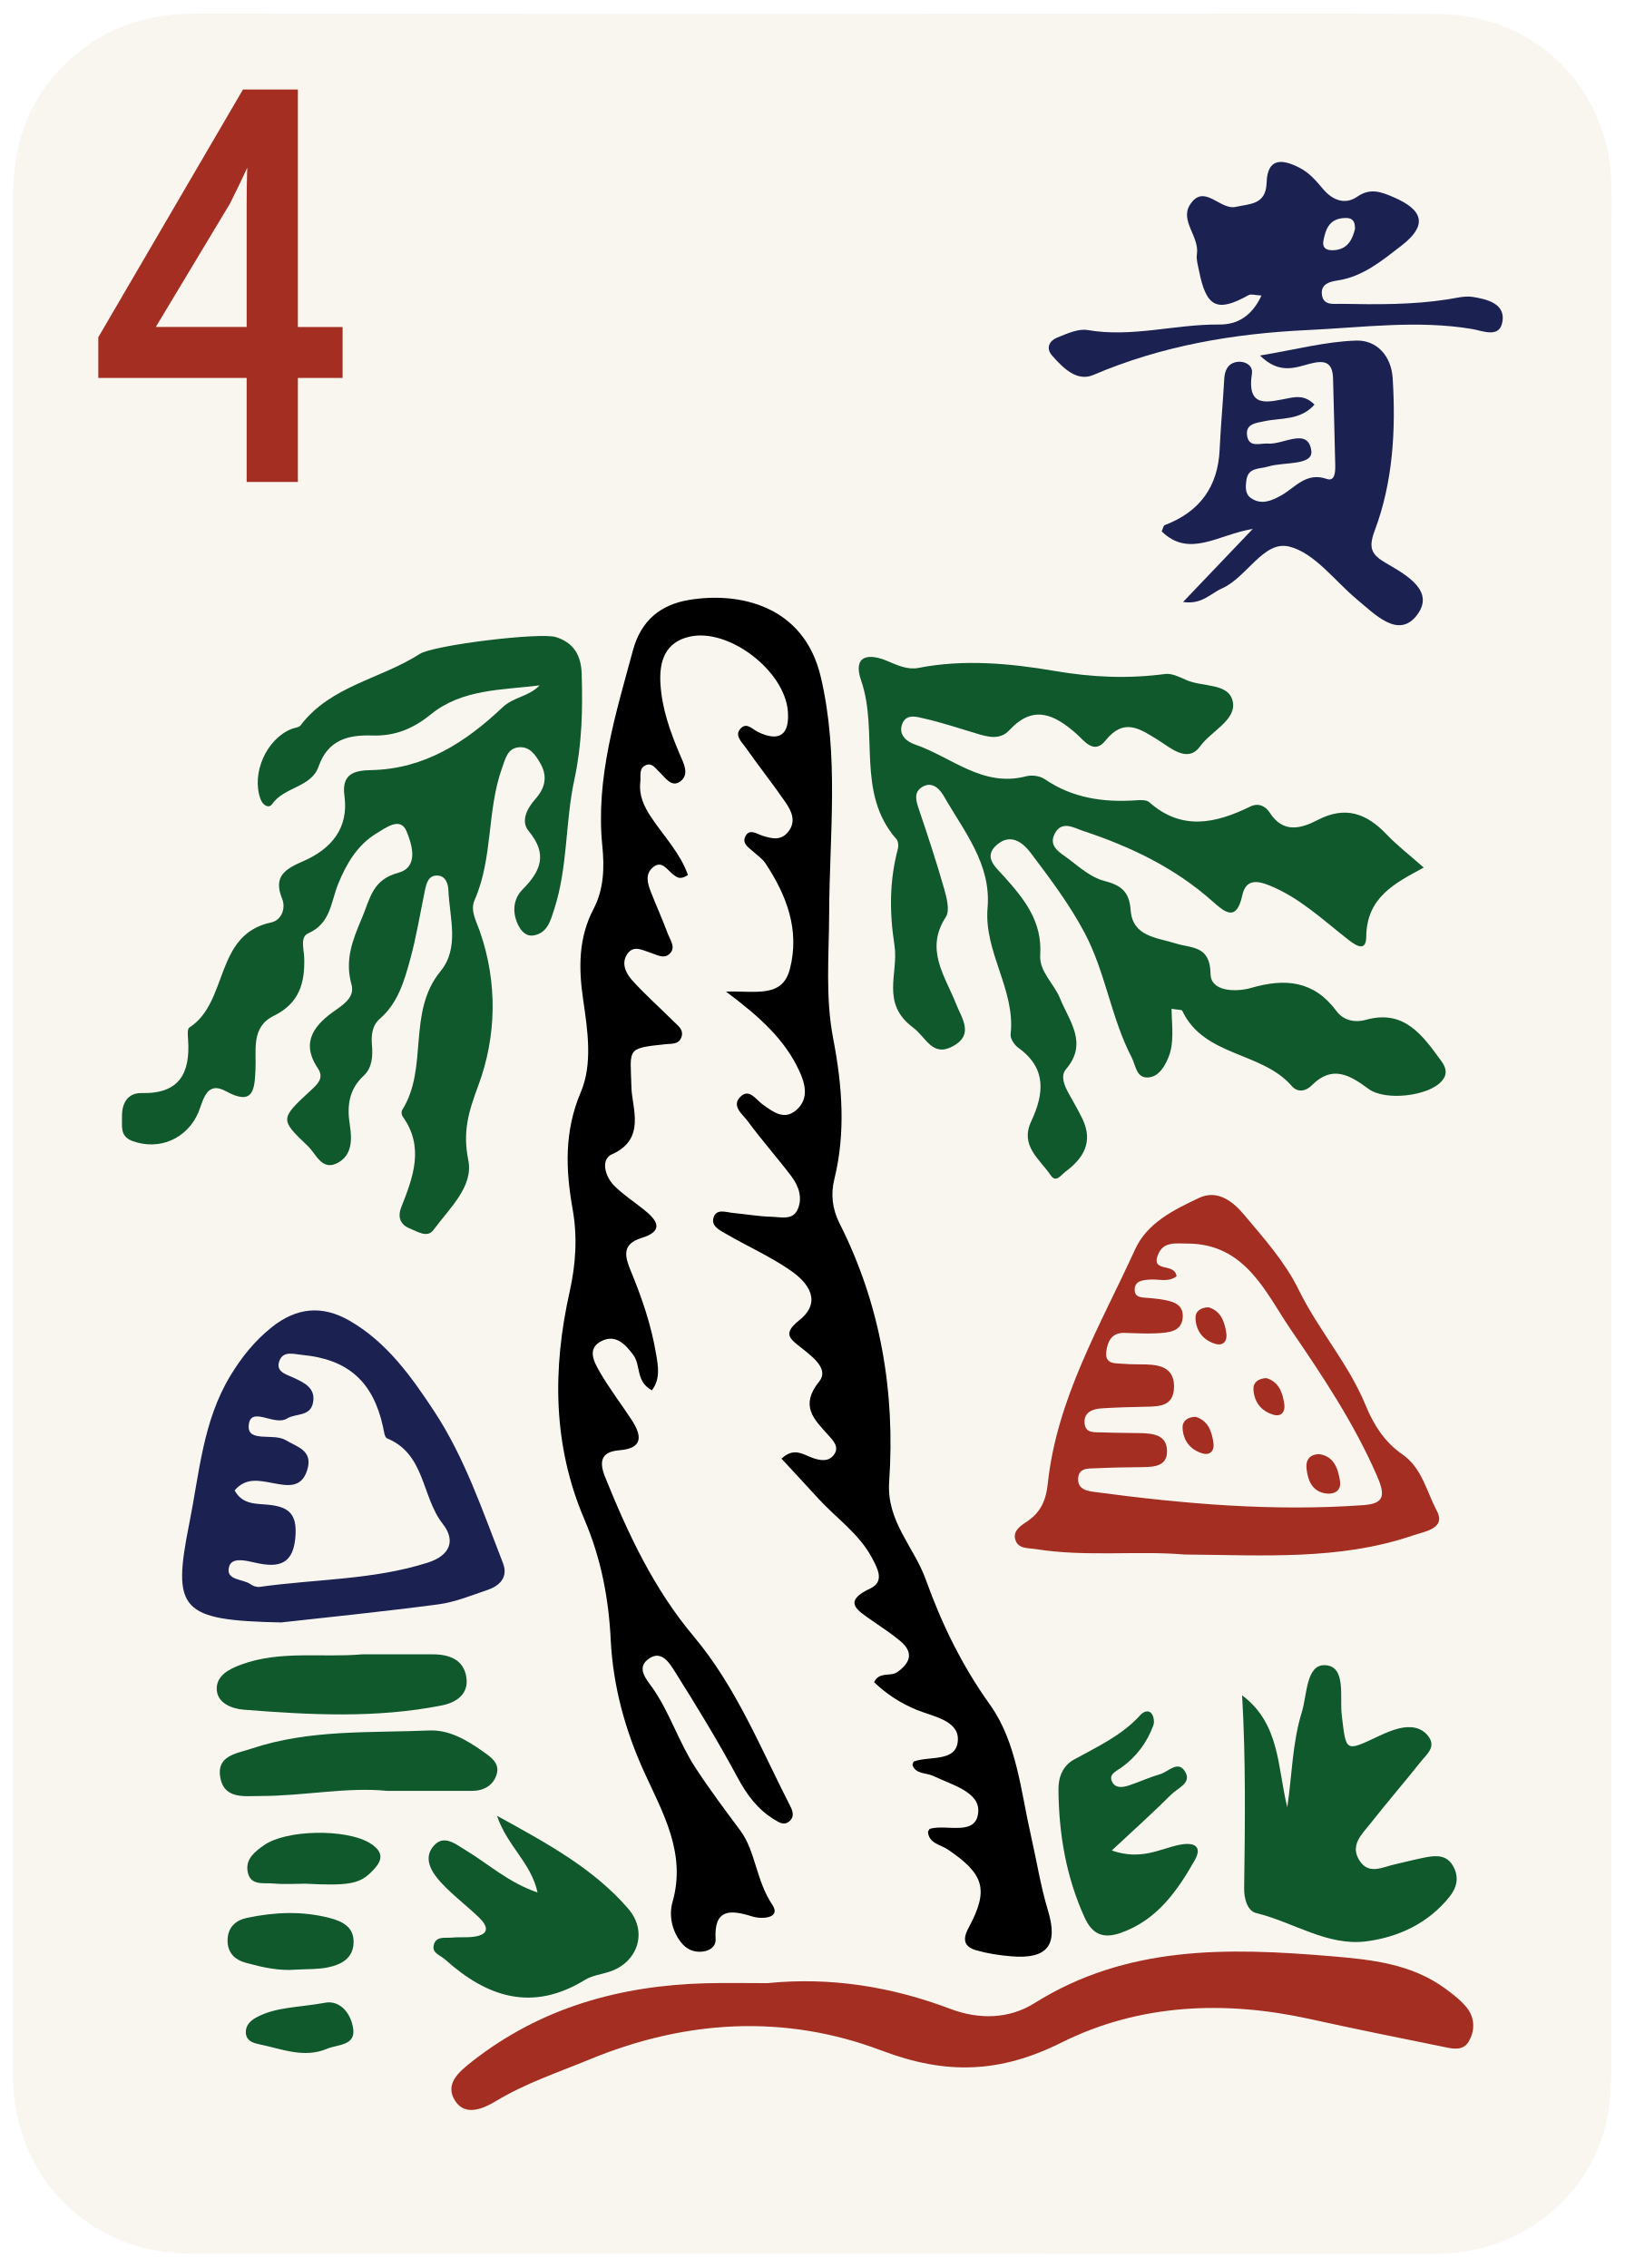
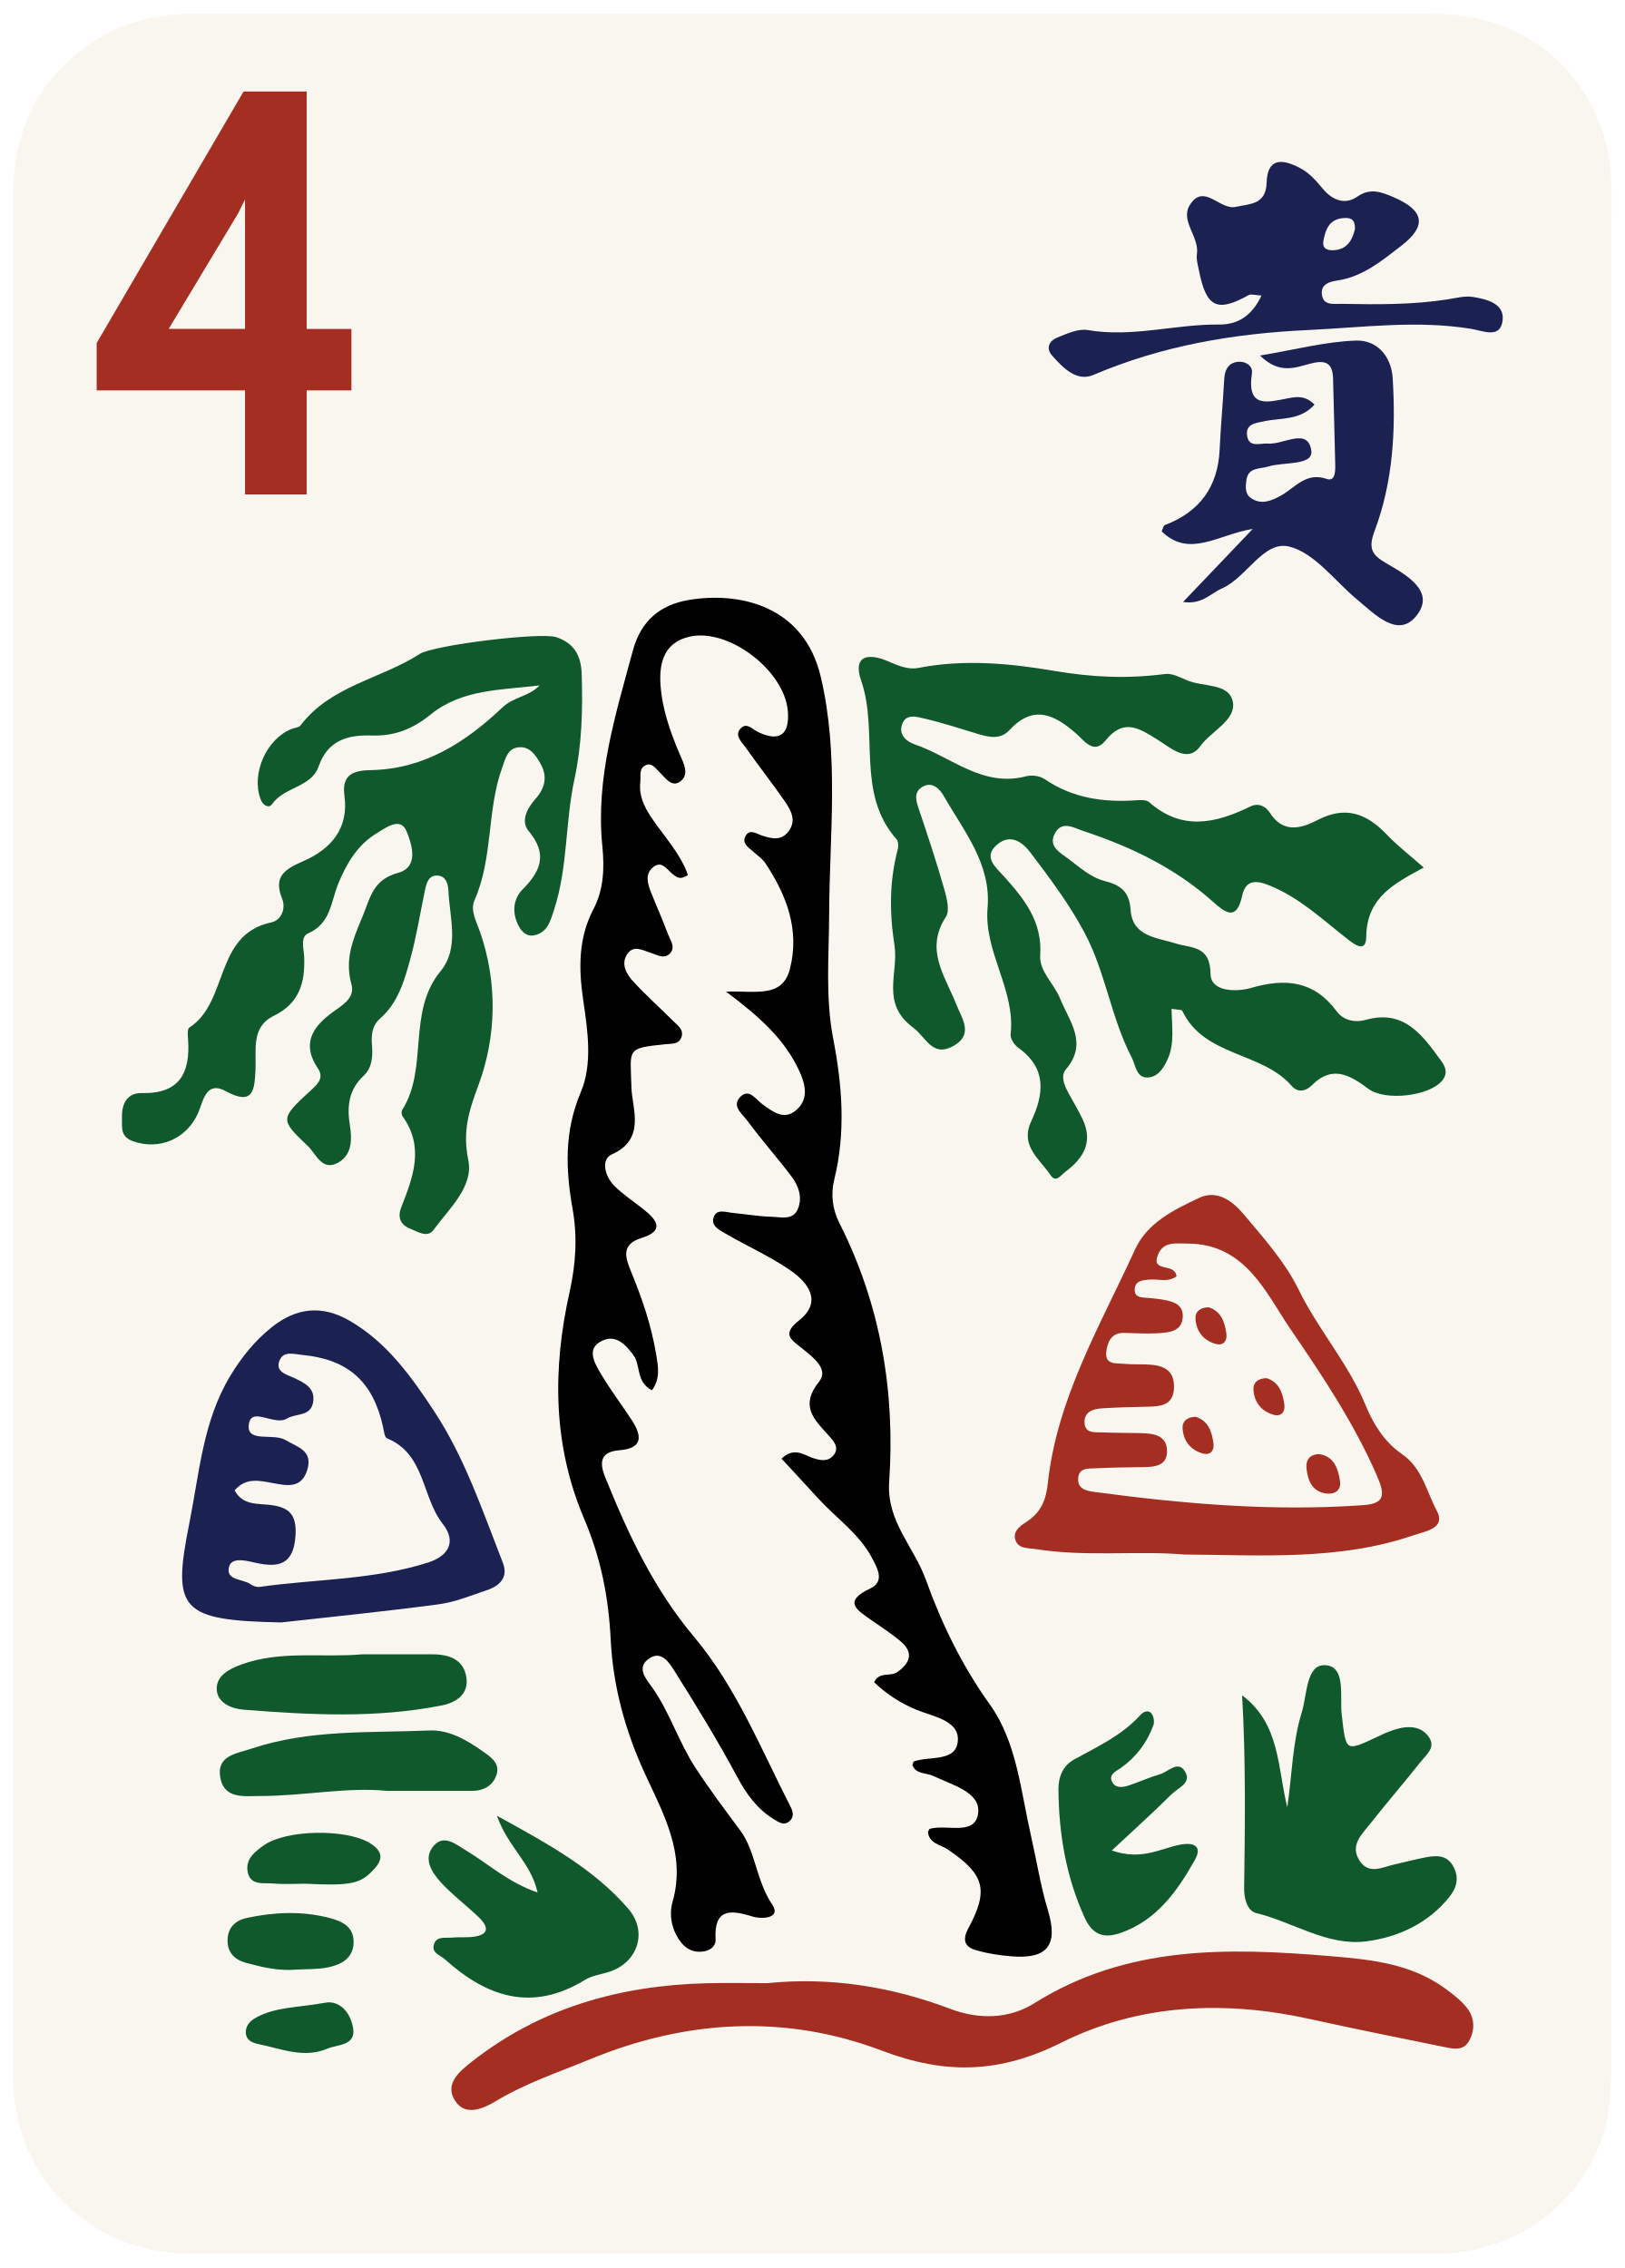
<svg xmlns="http://www.w3.org/2000/svg" id="Layer_1" data-name="Layer 1" viewBox="0 0 310.841 433.986" version="1.1" width="310.841" height="433.986">
  <defs id="defs1">
    <style id="style1">
      .cls-1 {
        fill: #F9F6F0;
      }

      .cls-2 {
        fill: #831618;
      }

      .cls-3 {
        fill: #1b2251;
      }

      .cls-4 {
        fill: #0f592d;
      }
    </style>
  </defs>
  <g id="g3" transform="translate(-86.56996,-31.14989)">
    <path d="m 397.39,299.93 c 0,-77.84 0.02,-155.7 0,-233.54 0,-10.31 -3.95,-18.92 -11.49,-25.92 -7.18,-6.67 -15.82,-9.34 -25.47,-9.32 -20.07,0.03 -40.14,0.03 -60.21,0.03 -59.06,0 -118.11,-0.02 -177.16,-0.03 -11.34,0 -20.72,4.34 -28.15,12.89 -6.27,7.22 -8.35,15.73 -8.34,25.12 0.08,59.52 0.04,119.04 0.04,178.55 0,49.66 -0.01,99.31 0,148.97 0,11.71 -0.06,23.43 0.17,35.14 0.17,8.21 3.52,15.25 9.04,21.3 8.08,8.86 18.27,11.9 30.02,11.88 72.97,-0.12 145.95,-0.03 218.92,-0.1 7.99,-0.01 16.05,0.84 23.98,-0.63 17.04,-3.17 28.65,-17.63 28.66,-35.57 0.03,-42.93 -0.01,-85.85 -0.01,-128.78 z m -2.43,-51.84 h -0.05 c 0,59.4 0,118.79 0,178.2 0,5.01 -0.29,9.96 -2.06,14.73 -4.8,12.96 -17.23,21.4 -31.66,21.4 -77.27,0 -154.53,-0.02 -231.79,-0.03 -2.55,0 -5.11,0.06 -7.66,-0.03 -18.18,-0.65 -31.86,-14.28 -32.59,-32.44 -0.03,-0.93 -0.02,-1.85 -0.02,-2.78 0,-119.38 0.02,-238.75 -0.03,-358.13 0,-9.73 2.62,-18.27 9.62,-25.26 6.96,-6.93 15.36,-10.01 25.14,-10 56.96,0.06 113.93,0.03 170.89,0.03 22.28,0 44.55,-0.09 66.82,0.03 16.55,0.09 29.64,10.91 32.75,26.74 0.84,4.24 0.62,8.55 0.63,12.84 0,58.24 0,116.48 0,174.72 z" id="path1" style="fill:none" />
    <path class="cls-1" d="m 394.91,248.09 h -0.05 c 0,59.4 0,118.79 0,178.2 0,5.01 -0.29,9.96 -2.06,14.73 -4.8,12.96 -17.23,21.4 -31.66,21.4 -77.27,0 -154.53,-0.02 -231.79,-0.03 -2.55,0 -5.11,0.06 -7.66,-0.03 -18.18,-0.65 -31.86,-14.28 -32.59,-32.44 -0.03,-0.93 -0.02,-1.85 -0.02,-2.78 0,-119.38 0.02,-238.75 -0.03,-358.13 0,-9.73 2.62,-18.27 9.62,-25.26 6.96,-6.93 15.36,-10.01 25.14,-10 56.96,0.06 113.93,0.03 170.89,0.03 22.28,0 44.55,-0.09 66.82,0.03 16.55,0.09 29.64,10.91 32.75,26.74 0.84,4.24 0.62,8.55 0.63,12.84 0,58.24 0,116.48 0,174.72 z" id="path2" />
-     <path class="cls-2" d="M 142.56,94.709 V 49.278 h -8.93 l -27.252,46.672 v 6.525 h 28.383 v 19.903 h 7.799 v -19.903 h 8.557 v -7.755 h -8.557 z M 134.762,70.302 V 94.709 H 114.748 V 94.489 L 129.687,69.632 c 1.692,-3.372 3.196,-6.525 5.075,-10.797 h 0.286 c -0.187,3.823 -0.286,7.645 -0.286,11.468 z" id="path3" style="stroke-width:2;stroke:#a42e22;stroke-opacity:1;stroke-dasharray:none;fill:#a42e22;fill-opacity:1" />
+     <path class="cls-2" d="M 143.25,96.089 V 50.658 h -8.93 l -27.252,46.672 v 6.525 h 28.383 v 19.903 h 7.799 v -19.903 h 8.557 v -7.755 h -8.557 z m -7.799,-24.407 v 24.407 h -20.013 v -0.22 l 14.939,-24.857 c 1.692,-3.372 3.196,-6.525 5.075,-10.797 h 0.286 c -0.187,3.823 -0.286,7.645 -0.286,11.468 z" id="path3" style="fill:#a42e22;fill-opacity:1;stroke:#a42e22;stroke-width:4;stroke-dasharray:none;stroke-opacity:1" />
  </g>
  <g id="g23" transform="translate(-86.56996,-31.14989)">
    <path d="m 264.12,381.65 c 0.17,-0.26 0.24,-0.52 0.38,-0.56 3.26,-0.93 8.9,1.53 9.24,-3.25 0.27,-3.81 -5.11,-5.18 -8.61,-6.86 -1.35,-0.65 -3.32,-0.26 -3.99,-2.1 0.12,-0.3 0.15,-0.61 0.27,-0.66 3.05,-1.14 8.32,0.23 8.43,-4.21 0.09,-3.68 -4.81,-4.41 -7.95,-5.7 -3.06,-1.27 -5.72,-3.01 -8.08,-5.27 1.02,-2.11 3.11,-1 4.42,-1.92 2.54,-1.79 3.19,-3.78 0.6,-5.95 -1.72,-1.45 -3.64,-2.67 -5.49,-3.97 -2.72,-1.92 -5.67,-3.56 -0.25,-6.1 2.79,-1.31 1.39,-3.83 0.3,-5.87 -2.48,-4.65 -6.85,-7.6 -10.29,-11.37 -2.3,-2.53 -4.64,-5.03 -7,-7.59 2.39,-2.29 4.21,-0.74 6.02,-0.12 1.46,0.5 2.94,0.73 3.96,-0.57 1.17,-1.5 -0.09,-2.77 -0.99,-3.77 -2.79,-3.09 -5.56,-5.63 -1.77,-10.33 1.91,-2.37 -1.35,-4.76 -3.39,-6.39 -2.17,-1.73 -3.75,-2.67 -0.44,-5.31 4.43,-3.53 1.78,-7.14 -1.66,-9.52 -3.86,-2.67 -8.22,-4.61 -12.3,-6.98 -1.18,-0.68 -2.93,-1.48 -2.45,-3.1 0.54,-1.83 2.37,-1.06 3.74,-0.93 2.45,0.23 4.89,0.67 7.34,0.73 1.75,0.04 4.03,0.72 4.99,-1.33 1.03,-2.2 0.26,-4.52 -1.14,-6.38 -2.72,-3.6 -5.74,-6.98 -8.41,-10.62 -0.95,-1.3 -3.23,-2.9 -1.29,-4.71 1.64,-1.53 2.9,0.62 4.12,1.5 2.07,1.5 4.21,3.19 6.58,1.05 2.36,-2.13 1.63,-4.93 0.48,-7.43 -2.77,-6 -7.57,-10.35 -14.02,-15.17 5.7,-0.17 10.77,1.28 12.22,-4.29 1.94,-7.47 -0.6,-14.13 -4.7,-20.3 -0.55,-0.83 -1.47,-1.43 -2.22,-2.12 -0.88,-0.81 -2.28,-1.56 -1.6,-2.96 0.77,-1.58 2.14,-0.53 3.2,-0.18 1.85,0.6 3.65,1.04 5.04,-0.77 1.57,-2.03 0.56,-3.98 -0.61,-5.68 -2.44,-3.54 -5.12,-6.92 -7.59,-10.44 -0.74,-1.06 -2.26,-2.33 -0.84,-3.7 1.11,-1.08 2.19,0.27 3.25,0.78 4.06,1.94 6.04,0.54 5.69,-3.97 -0.6,-7.75 -11.28,-15.97 -18.78,-14.29 -4.77,1.07 -5.85,4.81 -5.6,9 0.28,4.76 1.86,9.21 3.73,13.59 0.69,1.6 1.88,3.77 0.08,5.11 -1.7,1.26 -2.87,-0.73 -4.03,-1.81 -0.73,-0.68 -1.35,-1.77 -2.51,-1.32 -1.47,0.58 -0.99,2.05 -1.12,3.22 -0.29,2.59 0.68,4.7 2.13,6.85 2.43,3.61 5.56,6.87 6.98,10.98 -1.53,1 -2.11,0.41 -2.77,-0.06 -1.22,-0.88 -2.22,-2.98 -4.06,-1.3 -1.4,1.28 -0.86,3.06 -0.25,4.62 1.05,2.68 2.24,5.3 3.24,7.99 0.47,1.25 1.66,2.71 0.21,3.93 -1.05,0.89 -2.33,0.06 -3.48,-0.29 -1.53,-0.47 -3.25,-1.57 -4.48,0.2 -1.26,1.82 -0.25,3.75 0.95,5.08 2.46,2.74 5.24,5.17 7.84,7.78 0.83,0.83 2.06,1.62 1.56,3.06 -0.5,1.47 -1.91,1.23 -3.11,1.36 -7.6,0.82 -6.64,0.8 -6.46,8.28 0.09,3.91 2.86,9.87 -3.73,12.79 -2.17,0.96 -1.36,4.18 0.38,5.95 1.71,1.73 3.8,3.09 5.72,4.62 2.57,2.05 3.99,4.08 -0.47,5.45 -3.84,1.18 -3.12,3.64 -2.01,6.33 2.13,5.14 3.92,10.39 4.83,15.88 0.39,2.32 0.86,4.73 -0.81,6.93 -3.11,-1.68 -2.09,-4.76 -3.52,-6.72 -1.57,-2.14 -3.43,-4.05 -6.11,-2.71 -2.87,1.44 -1.42,4.02 -0.36,5.87 1.83,3.19 4.1,6.13 6.12,9.22 1.96,3 2.26,5.45 -2.36,5.81 -3.65,0.29 -3.84,2.33 -2.71,5.14 4.39,10.87 9.3,21.38 16.97,30.51 8.13,9.68 12.81,21.45 18.51,32.57 0.46,0.91 0.73,1.99 -0.26,2.8 -0.99,0.82 -1.87,0.23 -2.77,-0.31 -3.28,-1.96 -5.36,-4.81 -7.17,-8.19 -3.68,-6.84 -7.73,-13.49 -11.87,-20.06 -1.06,-1.69 -2.68,-4.49 -5.28,-2.4 -2.16,1.74 -0.14,3.87 0.94,5.42 3.32,4.75 5,10.36 8.22,15.29 2.71,4.15 5.6,8 8.58,12.01 2.91,3.91 3.03,9.63 6.1,14.16 1.76,2.6 -1.92,2.86 -3.81,2.27 -4.22,-1.32 -7.36,-1.52 -7.03,4.38 0.07,1.34 -1.04,2.15 -2.42,2.33 -1.8,0.23 -3.21,-0.46 -4.28,-1.87 -1.74,-2.3 -2.23,-5.19 -1.53,-7.64 2.65,-9.26 -1.86,-17.03 -5.35,-24.66 -3.76,-8.21 -6.05,-16.74 -6.48,-25.43 -0.4,-8.17 -1.89,-15.72 -5.07,-23.17 -6.03,-14.12 -6.09,-28.74 -2.79,-43.49 1.18,-5.29 1.52,-10.46 0.56,-15.86 -1.33,-7.5 -1.62,-14.8 1.57,-22.32 2.29,-5.38 1.32,-11.78 0.46,-17.66 -0.89,-6.05 -0.93,-11.85 1.98,-17.4 2,-3.81 2.09,-7.99 1.68,-12.06 -1.3,-13.02 2.54,-25.15 5.86,-37.43 1.56,-5.76 5.31,-8.73 10.72,-9.64 9.5,-1.59 21.97,0.96 25.21,14.7 3.57,15.11 1.66,30.26 1.61,45.38 -0.03,8 -0.76,15.94 0.78,23.91 1.72,8.91 2.42,17.91 0.2,26.9 -0.71,2.88 -0.35,5.71 1,8.39 7.88,15.6 10.68,32.24 9.5,49.5 -0.52,7.54 4.77,12.43 7.01,18.68 3.03,8.44 6.92,16.46 12.28,23.94 5.14,7.19 5.89,16.53 7.84,25.06 1.09,4.76 1.83,9.61 3.26,14.33 2.01,6.68 -0.16,9.34 -7.07,8.75 -2.24,-0.19 -4.5,-0.53 -6.66,-1.15 -2.15,-0.62 -2.75,-1.89 -1.51,-4.2 3.97,-7.38 3.09,-10.32 -3.9,-15.07 -1.42,-0.96 -3.63,-1.14 -3.83,-3.4 z" id="path4" />
    <path class="cls-4" d="m 310.72,224.18 c 0.06,3.43 0.57,6.54 -0.65,9.43 -0.74,1.75 -1.85,3.55 -3.76,3.71 -2.38,0.19 -2.41,-2.29 -3.23,-3.85 -3.95,-7.59 -4.96,-16.23 -9.02,-23.87 -2.93,-5.51 -6.6,-10.35 -10.29,-15.25 -1.57,-2.09 -3.83,-3.68 -6.31,-1.68 -2.97,2.4 -0.38,4.43 1.16,6.14 3.9,4.34 7.4,8.65 6.97,15.11 -0.21,3.13 2.66,5.45 3.8,8.29 1.75,4.35 5.41,8.53 1.13,13.54 -1.11,1.3 -0.29,3.16 0.53,4.65 0.89,1.62 1.84,3.21 2.63,4.87 2.06,4.32 0.28,7.44 -3.21,10.05 -0.95,0.71 -1.85,2.26 -2.91,0.68 -2.07,-3.06 -5.88,-5.6 -3.7,-10.26 2.45,-5.23 3.04,-10.14 -2.44,-14.08 -0.76,-0.54 -1.59,-1.78 -1.49,-2.6 0.96,-8.53 -5.14,-15.7 -4.41,-24.21 0.72,-8.37 -4.53,-14.65 -8.36,-21.35 -0.72,-1.26 -2.14,-2.9 -4.05,-1.82 -1.79,1.01 -1.3,2.66 -0.73,4.33 1.71,5.04 3.37,10.09 4.83,15.2 0.49,1.73 1.13,4.16 0.33,5.39 -4.08,6.27 -0.15,11.29 1.96,16.67 1.08,2.74 3.46,5.83 -0.54,8.04 -4.03,2.23 -5.16,-1.66 -7.7,-3.54 -6.26,-4.67 -2.73,-10.35 -3.55,-15.71 -1,-6.49 -0.96,-12.39 0.66,-18.54 0.14,-0.54 0.06,-1.4 -0.28,-1.79 -7.82,-8.87 -3.34,-20.47 -6.76,-30.35 -1.66,-4.8 1.37,-5.3 5.03,-3.74 1.93,0.82 3.88,1.72 5.92,1.32 8.7,-1.72 17.65,-0.86 25.97,0.56 7.29,1.25 14.09,1.54 21.23,0.6 1.3,-0.17 2.8,0.59 4.1,1.17 3.08,1.37 8.25,0.48 8.88,4.24 0.58,3.47 -4.17,5.52 -6.28,8.44 -2.4,3.32 -5.73,0.21 -8.09,-1.25 -3.58,-2.22 -6.51,-4.23 -10.03,0.16 -2.22,2.77 -4.09,-0.06 -5.6,-1.37 -4.16,-3.64 -8.17,-5.6 -12.75,-0.66 -1.82,1.97 -4.11,1.32 -6.34,0.65 -3.33,-1.01 -6.66,-2.1 -10.05,-2.88 -1.44,-0.33 -3.49,-0.97 -4.19,1.23 -0.64,2.01 1.01,3.25 2.45,3.74 6.99,2.37 12.97,8.3 21.32,6.1 1.07,-0.28 2.63,-0.08 3.53,0.54 5.38,3.67 11.34,4.5 17.64,4.05 0.8,-0.06 1.88,-0.08 2.39,0.38 6.25,5.53 12.73,4.04 19.33,0.82 1.56,-0.76 2.91,-0.08 3.74,1.2 2.57,4 6,3.01 9.16,1.37 5.3,-2.75 9.35,-1.25 13.17,2.76 2.08,2.18 4.5,4.03 7.11,6.35 -5.45,2.97 -10.94,5.63 -11,13.26 -0.03,3.32 -2.5,1.28 -3.84,0.22 -4.67,-3.67 -9.02,-7.76 -14.66,-10.05 -2.51,-1.02 -4.56,-1.15 -5.22,1.9 -1.12,5.19 -3.4,3.17 -5.74,1.09 -7.19,-6.39 -15.66,-10.44 -24.68,-13.42 -1.77,-0.59 -4.12,-2.09 -5.46,0.51 -1.3,2.52 1.13,3.68 2.65,4.84 2.11,1.6 4.28,3.54 6.73,4.17 3.25,0.84 4.89,2.01 5.14,5.6 0.36,5.12 5.01,5.25 8.63,6.4 3.04,0.96 6.6,0.34 6.66,5.84 0.04,3.41 4.88,3.5 7.76,2.67 6.53,-1.89 12.01,-1.42 16.37,4.47 1.25,1.69 3.38,2.25 5.6,1.63 7.37,-2.05 10.86,3.01 14.43,7.9 0.93,1.28 1.24,2.53 0.04,3.87 -2.51,2.82 -10.75,3.84 -13.99,1.44 -3.55,-2.63 -6.91,-4.63 -10.84,-0.67 -1.11,1.12 -2.68,1.46 -3.83,0.13 -5.74,-6.63 -16.76,-5.55 -20.96,-14.41 -0.1,-0.2 -0.74,-0.15 -2.02,-0.36 z" id="path5" />
    <path class="cls-4" d="m 189.8,162.3 c -7.23,0.91 -14.78,0.66 -20.82,5.56 -3.39,2.75 -6.86,4.17 -11.22,4.03 -4.52,-0.15 -8.46,0.8 -10.24,5.95 -1.39,3.99 -6.58,3.86 -8.89,7.18 -0.61,0.88 -1.77,0.28 -2.22,-0.98 -1.78,-4.89 1.11,-11.47 5.95,-13.41 0.57,-0.23 1.39,-0.25 1.7,-0.66 5.78,-7.63 15.37,-8.88 22.82,-13.69 2.6,-1.68 23.12,-4.2 26.11,-3.21 3.45,1.14 4.76,3.57 4.87,7 0.22,6.79 0.06,13.54 -1.39,20.22 -1.78,8.21 -1.24,16.79 -3.87,24.87 -0.69,2.12 -1.26,4.54 -3.97,4.99 -1.32,0.22 -2.28,-0.74 -2.87,-1.9 -1.25,-2.47 -1.02,-5.08 0.8,-6.91 3.52,-3.54 4.81,-6.78 1.17,-11.15 -1.6,-1.91 -0.31,-4.37 1.26,-6.13 1.85,-2.08 2.39,-4.28 1.01,-6.75 -0.91,-1.63 -2.05,-3.35 -4.14,-3.17 -2.16,0.19 -2.56,2.08 -3.22,3.93 -2.95,8.2 -1.71,17.24 -5.27,25.31 -0.88,1.99 0.32,4.02 0.99,5.94 3.46,9.86 3.19,20.19 -0.25,29.47 -1.9,5.12 -3.05,8.87 -1.94,14.36 1.03,5.07 -3.66,9.26 -6.66,13.35 -1.18,1.6 -3.05,0.32 -4.54,-0.28 -1.89,-0.76 -2.33,-2.28 -1.64,-4.03 2.28,-5.79 4.49,-11.54 0.26,-17.43 -0.2,-0.28 -0.25,-0.91 -0.08,-1.19 5.11,-8.1 0.88,-18.68 7.34,-26.57 3.7,-4.52 1.72,-10.26 1.51,-15.51 -0.05,-1.23 -0.51,-2.65 -1.95,-2.79 -1.83,-0.17 -2.24,1.38 -2.54,2.83 -0.92,4.41 -1.63,8.87 -2.82,13.2 -1.13,4.13 -2.33,8.33 -5.79,11.35 -1.54,1.34 -1.68,3.23 -1.52,5.12 0.18,2.13 0,4.31 -1.56,5.76 -2.91,2.71 -3.25,5.89 -2.67,9.52 0.44,2.72 0.41,5.7 -2.27,7.16 -3.08,1.68 -4.14,-1.64 -5.78,-3.2 -5.36,-5.11 -5.36,-5.17 0.67,-10.73 1.33,-1.22 2.45,-2.36 1.25,-4.14 -3.5,-5.22 -0.37,-8.53 3.51,-11.21 1.9,-1.32 3.53,-2.66 2.93,-4.82 -1.29,-4.65 0.14,-8.36 1.97,-12.66 1.64,-3.87 1.99,-7.37 7,-8.73 4.05,-1.11 2.52,-5.6 1.57,-7.92 -1.17,-2.86 -3.94,-0.7 -5.74,0.38 -3.67,2.21 -5.78,5.84 -7.33,9.63 -1.43,3.5 -1.41,7.6 -5.76,9.51 -1.57,0.69 -0.82,3.01 -0.76,4.59 0.18,4.86 -0.94,8.81 -5.8,11.18 -4.43,2.16 -3.32,6.56 -3.52,10.37 -0.19,3.61 -0.3,7 -5.65,4.07 -3.79,-2.08 -4.33,1.8 -5.27,4.03 -2.12,5.03 -7.47,7.39 -12.61,5.5 -2.44,-0.9 -1.96,-2.8 -2.01,-4.57 -0.07,-2.61 1.04,-4.67 3.79,-4.61 7.19,0.17 9.28,-3.8 8.86,-10.15 -0.05,-0.81 -0.19,-2.11 0.23,-2.38 7.57,-4.87 4.72,-17.81 15.66,-20.12 2.02,-0.43 2.83,-2.74 2.1,-4.53 -1.79,-4.39 0.7,-5.73 4.08,-7.21 5.31,-2.32 8.7,-6.3 7.84,-12.49 -0.61,-4.39 2.14,-4.85 5.14,-4.92 10.2,-0.21 18.08,-5.36 25.09,-11.99 2.17,-2.06 5.07,-2.05 7.11,-4.23 z" id="path6" />
    <path class="cls-2" d="m 233.49,410.62 c 11.93,-1.19 23.6,0.65 34.9,4.93 5.55,2.1 11.27,1.93 16.08,-1.08 17.69,-11.1 36.96,-10.65 56.63,-9.01 7.89,0.66 15.54,1.44 22.12,6.3 1.47,1.09 2.98,2.25 4.08,3.68 1.49,1.95 1.47,4.38 0.25,6.4 -1.16,1.92 -3.3,1.28 -5.08,0.92 -8.44,-1.71 -16.88,-3.41 -25.29,-5.27 -16.35,-3.61 -32.69,-2.9 -47.52,4.51 -11.82,5.9 -22.15,6.18 -34.38,1.54 -18.49,-7.01 -37.45,-5.93 -55.86,1.67 -6.06,2.5 -12.3,4.56 -17.97,7.99 -2.47,1.49 -5.83,2.92 -7.76,0.01 -2.16,-3.25 0.69,-5.62 3.2,-7.59 13.14,-10.31 28.31,-14.54 44.75,-14.97 3.9,-0.1 7.8,-0.02 11.85,-0.02 z" id="path7" style="fill:#a42e22;fill-opacity:1" />
    <path class="cls-2" d="m 313.2,328.61 c -9.16,-0.77 -18.84,0.49 -28.43,-1.03 -1.56,-0.25 -3.59,0 -4,-2.05 -0.32,-1.6 1.25,-2.54 2.37,-3.29 2.62,-1.76 3.57,-4.12 3.9,-7.2 1.74,-16.33 10.07,-30.28 16.7,-44.81 2.34,-5.12 7.42,-7.57 12.22,-9.85 3.57,-1.69 6.53,0.71 8.61,3.18 3.81,4.53 7.89,9.1 10.45,14.34 3.79,7.75 9.6,14.24 12.87,22.24 1.48,3.62 3.63,7 6.92,9.25 3.86,2.65 4.69,7.16 6.65,10.82 1.82,3.41 -2.13,3.93 -4.6,4.77 -14.11,4.79 -28.69,3.74 -43.65,3.63 z m -1.52,-53.24 c -1.62,1.19 -3.29,0.53 -4.88,0.62 -1.47,0.08 -3.2,0.16 -3.13,2.05 0.05,1.6 1.75,1.35 2.92,1.5 0.61,0.08 1.23,0.1 1.83,0.2 2.07,0.33 4.52,0.7 4.45,3.3 -0.08,3.01 -2.8,3.12 -5.06,3.24 -2.04,0.11 -4.09,-0.04 -6.14,-0.08 -2.42,-0.05 -3.19,1.65 -3.43,3.55 -0.33,2.58 1.8,2.23 3.33,2.37 1.43,0.13 2.87,0.07 4.3,0.12 2.93,0.09 5.42,0.79 5.32,4.43 -0.1,3.47 -2.64,3.61 -5.24,3.66 -2.87,0.05 -5.74,0.13 -8.6,0.31 -1.74,0.11 -3.44,0.73 -3.27,2.85 0.15,2 1.98,1.7 3.35,1.75 2.46,0.1 4.92,0.09 7.38,0.14 2.35,0.06 4.92,0.33 5.04,3.26 0.13,3.12 -2.47,3.22 -4.83,3.25 -2.87,0.03 -5.74,0.07 -8.61,0.21 -1.55,0.08 -3.64,-0.21 -3.56,2.25 0.06,1.82 1.76,2.11 3.16,2.29 17.06,2.29 34.18,3.76 51.41,2.52 4.11,-0.29 4.21,-1.94 2.57,-5.69 -4.37,-10.01 -10.42,-19.09 -16.48,-27.94 -4.73,-6.91 -8.58,-16.37 -19.69,-16.42 -2.38,-0.01 -4.71,-0.44 -5.72,2.19 -1.33,3.44 3.3,1.4 3.57,4.07 z" id="path8" style="fill:#a42e22;fill-opacity:1" />
    <path class="cls-3" d="m 140.51,341.61 c -19.48,-0.39 -21.05,-2.33 -17.72,-18.97 1.93,-9.61 2.58,-19.54 7.87,-28.27 2.17,-3.58 4.66,-6.66 7.92,-9.27 4.73,-3.77 9.62,-4.24 14.82,-1.26 7.18,4.12 11.88,10.74 16.25,17.37 5.87,8.92 9.27,19.11 13.14,29.01 1.05,2.68 -0.54,4.35 -2.95,5.17 -3.1,1.05 -6.22,2.34 -9.43,2.76 -10.75,1.42 -21.55,2.51 -29.9,3.44 z m -9.05,-25.27 c 1.6,2.96 4.5,2.46 7.03,2.81 3.32,0.46 4.83,1.75 4.63,5.65 -0.3,5.73 -3.15,6.42 -7.73,5.37 -1.77,-0.4 -4.46,-1.1 -4.98,0.75 -0.76,2.73 2.66,2.29 4.13,3.4 0.45,0.34 1.19,0.56 1.74,0.48 10.72,-1.51 21.68,-1.31 32.14,-4.64 4.11,-1.31 5.47,-4.1 2.85,-7.43 -4.05,-5.14 -3.32,-13.36 -10.65,-16.35 -0.48,-0.2 -0.6,-1.43 -0.77,-2.21 -1.9,-8.65 -6.7,-12.92 -15.43,-13.75 -1.62,-0.15 -3.59,-0.84 -4.36,1.05 -0.88,2.16 1.25,2.65 2.68,3.31 2.11,0.98 4.3,2 3.7,4.86 -0.55,2.61 -3.31,1.93 -4.94,2.94 -2.47,1.53 -6.97,-2.51 -7.34,1.28 -0.34,3.42 4.73,1.45 7.07,2.86 2.24,1.35 5.26,1.96 4.13,5.69 -1.09,3.63 -3.91,3.03 -6.54,2.54 -2.64,-0.49 -5.21,-1.13 -7.36,1.39 z" id="path9" />
    <path class="cls-4" d="m 324.22,355.55 c 7.3,5.47 6.75,13.79 8.64,21.42 0.92,-6.13 0.96,-12.32 2.78,-18.18 1.04,-3.35 0.8,-9.27 4.55,-9 3.98,0.29 2.68,6.08 3.09,9.5 0.85,7.11 0.61,7.12 6.99,4.11 1.29,-0.61 2.63,-1.2 4.02,-1.53 2.1,-0.5 4.23,-0.28 5.59,1.56 1.51,2.04 -0.37,3.43 -1.45,4.79 -3.19,4.01 -6.53,7.89 -9.7,11.91 -1.61,2.03 -3.93,4.12 -2.05,7.04 1.78,2.77 4.36,1.27 6.69,0.74 2,-0.45 3.98,-0.97 5.99,-1.36 2.09,-0.4 4.12,-0.47 5.32,1.84 1.09,2.1 0.59,3.99 -0.78,5.71 -4.08,5.11 -9.82,7.74 -15.91,8.53 -7.47,0.96 -13.99,-3.69 -21.07,-5.41 -1.72,-0.42 -2.34,-2.82 -2.31,-4.73 0.16,-12.27 0.33,-24.54 -0.39,-36.96 z" id="path10" />
    <path class="cls-3" d="m 312.9,146.36 c 4.4,-4.62 8.4,-8.81 13.36,-14 -6.63,1.07 -12.12,5.65 -17.43,0.47 0.25,-0.54 0.33,-1.11 0.59,-1.2 q 10.03,-3.8 10.5,-14.46 c 0.21,-4.5 0.63,-8.99 0.88,-13.48 0.09,-1.6 0.64,-2.91 2.25,-3.25 1.63,-0.34 3.29,0.61 3.05,2.16 -1.05,6.87 3.14,5.47 7.03,4.74 1.59,-0.3 3.2,-0.52 4.94,1.23 -2.72,3.07 -6.39,2.5 -9.57,3.18 -1.6,0.34 -3.64,0.47 -3.33,2.73 0.33,2.43 2.5,1.43 3.98,1.55 2.95,0.25 7.7,-3.19 8.31,1.37 0.38,2.9 -5.28,2.1 -8.2,3.01 -1.71,0.53 -3.87,0.11 -4.22,2.62 -0.17,1.21 -0.29,2.62 0.85,3.41 1.97,1.39 3.92,0.56 5.76,-0.46 2.74,-1.52 4.78,-4.57 8.78,-3.18 1.57,0.54 1.63,-1.42 1.61,-2.59 -0.11,-5.54 -0.29,-11.08 -0.42,-16.62 -0.08,-3.22 -1.65,-3.57 -4.46,-2.83 -2.79,0.74 -5.85,2.05 -9.51,-1.58 6.73,-1.12 12.53,-2.67 18.38,-2.86 3.92,-0.13 6.73,2.9 7,7.2 0.61,9.91 0.07,19.8 -3.43,29.14 -1.27,3.37 -0.64,4.61 2.15,6.24 3.85,2.24 9.57,5.37 5.82,10.08 -3.52,4.42 -7.98,-0.31 -11.41,-3.16 -4.25,-3.54 -8.08,-8.88 -12.92,-10.08 -4.93,-1.22 -8.09,5.91 -12.9,8.02 -2.14,0.94 -3.81,3.12 -7.41,2.58 z" id="path11" />
    <path class="cls-3" d="m 327.93,87.7 c -1.3,-0.07 -2.01,-0.33 -2.44,-0.09 -6.08,3.39 -8.14,2.38 -9.54,-4.77 -0.2,-1 -0.53,-2.07 -0.38,-3.04 0.52,-3.35 -3.26,-6.38 -1.35,-9.43 2.68,-4.28 5.72,1.03 8.75,0.37 2.78,-0.61 5.81,-0.4 5.94,-4.64 0.15,-4.84 3.03,-4.54 6.33,-2.83 1.87,0.96 3.17,2.51 4.51,4.1 1.74,2.05 4.14,3.06 6.51,1.41 2.52,-1.75 4.66,-0.87 6.93,0.1 5.86,2.51 6.46,5.47 1.5,9.29 -3.69,2.84 -7.36,5.94 -12.27,6.66 -1.47,0.22 -3.07,0.68 -2.95,2.49 0.16,2.39 2.23,1.94 3.78,1.97 6.77,0.13 13.54,0.19 20.26,-0.85 1.61,-0.25 3.3,-0.72 4.86,-0.47 2.62,0.42 6.02,1.22 5.7,4.41 -0.38,3.67 -3.71,2.08 -5.94,1.71 -10.43,-1.72 -20.79,-0.28 -31.22,0.21 -14.28,0.66 -27.97,2.97 -41.16,8.6 -3.15,1.35 -5.79,-1.34 -7.87,-3.69 -1.28,-1.45 -0.54,-2.86 0.95,-3.46 1.87,-0.75 4.03,-1.76 5.86,-1.44 8.49,1.46 16.74,-1.14 25.12,-1.06 3.51,0.03 6.26,-1.59 8.12,-5.55 z m 17.89,-12.8 c 0.02,-1.91 -0.95,-2.16 -2.4,-2 -2.63,0.28 -3.25,2.29 -3.64,4.3 -0.33,1.75 1.08,1.96 2.37,1.79 2.45,-0.33 3.22,-2.22 3.68,-4.09 z" id="path12" />
    <path class="cls-4" d="m 189.42,393.28 c -1.25,-5.72 -5.71,-8.73 -7.77,-14.68 9.84,5.41 18.55,10.16 25.14,17.81 3.79,4.4 1.79,10.28 -3.63,12.04 -1.56,0.51 -3.3,0.71 -4.66,1.55 -10.06,6.18 -18.71,3.36 -26.78,-3.91 -0.88,-0.8 -2.48,-1.17 -2.18,-2.65 0.39,-1.92 2.22,-1.39 3.55,-1.53 1.22,-0.12 2.47,0 3.69,-0.11 3.15,-0.29 3.61,-1.66 1.35,-3.82 -2.37,-2.26 -5.03,-4.26 -7.24,-6.67 -1.82,-1.99 -3.49,-4.71 -1.19,-7.12 1.94,-2.03 4.18,-0.06 6.07,1.07 4.26,2.56 7.99,6.07 13.64,8.02 z" id="path13" />
    <path class="cls-4" d="m 299.27,385.24 c 5.64,1.96 9.19,-0.31 12.9,-1.07 2.87,-0.59 4.52,0.25 2.98,2.95 -3.35,5.91 -7.25,11.47 -14.15,13.89 -3.27,1.15 -5.41,0.37 -6.91,-2.93 -3.56,-7.82 -4.94,-16.03 -5.01,-24.53 -0.02,-2.44 0.89,-4.56 3,-5.72 4.49,-2.47 9.17,-4.62 12.69,-8.52 0.61,-0.67 1.52,-0.99 2.1,-0.3 0.43,0.51 0.61,1.6 0.38,2.24 -1.21,3.35 -3.28,6.1 -6.22,8.19 -0.93,0.66 -2.49,1.28 -1.62,2.78 0.72,1.24 2.17,0.91 3.34,0.51 1.94,-0.66 3.82,-1.52 5.79,-2.09 1.58,-0.45 3.45,-2.79 4.81,-0.42 1.23,2.14 -1.44,3.07 -2.62,4.25 -3.44,3.43 -7.06,6.68 -11.45,10.78 z" id="path14" />
    <path class="cls-4" d="m 160.65,373.84 c -7.62,-0.79 -15.96,0.99 -24.36,0.98 -2.97,0 -6.78,0.62 -7.56,-3.45 -0.83,-4.3 3.1,-4.66 5.9,-5.6 11.1,-3.73 22.69,-3.01 34.12,-3.49 3.71,-0.16 7.12,1.82 10.17,3.98 1.48,1.05 3.32,2.22 2.68,4.39 -0.64,2.16 -2.46,3.18 -4.75,3.19 -5.13,0.01 -10.25,0 -16.2,0 z" id="path15" />
    <path class="cls-4" d="m 155.86,347.71 c 4.5,0 9,0.01 13.51,0 3.17,0 5.92,1.02 6.43,4.4 0.49,3.23 -1.95,4.84 -4.76,5.39 -12.57,2.48 -25.23,1.8 -37.87,0.8 -2.14,-0.17 -4.92,-1.19 -5.12,-3.71 -0.23,-2.77 2.38,-4.09 4.69,-4.93 7.51,-2.75 15.41,-1.27 23.12,-1.95 z" id="path16" />
    <path class="cls-4" d="m 143.25,408.04 c -3.32,0.29 -6.51,-0.45 -9.66,-1.31 -2.15,-0.59 -3.55,-1.99 -3.48,-4.4 0.07,-2.42 1.58,-3.75 3.74,-4.2 5.24,-1.1 10.51,-1.34 15.75,0.02 2.5,0.65 4.75,1.74 4.62,4.8 -0.12,2.99 -2.43,4.15 -4.9,4.66 -1.97,0.41 -4.05,0.31 -6.08,0.43 z" id="path17" />
    <path class="cls-4" d="m 145.03,391.6 c -2.05,0 -4.12,0.15 -6.16,-0.04 -1.89,-0.18 -4.5,0.53 -4.94,-2.4 -0.35,-2.35 1.42,-3.7 3.13,-4.91 4.26,-3.03 15.68,-3.17 20.19,-0.47 3.32,1.99 2.2,3.85 0.14,5.8 -2.18,2.07 -4.38,2.43 -12.38,2.02 z" id="path18" />
    <path class="cls-4" d="m 148.66,414.4 c 2.5,-0.56 4.84,1.38 5.45,4.71 0.66,3.55 -2.93,3.21 -4.95,4.07 -4.47,1.9 -8.78,-0.01 -13.11,-0.88 -1.22,-0.25 -2.42,-0.75 -2.45,-2.26 -0.02,-1.34 0.86,-2.22 1.98,-2.83 3.68,-2.03 7.84,-1.88 13.08,-2.81 z" id="path19" />
    <path class="cls-2" d="m 338.97,309.4 c 2.82,0.42 3.6,2.72 3.98,5.14 0.28,1.79 -1,2.59 -2.6,2.4 -2.67,-0.33 -3.53,-2.4 -3.8,-4.7 -0.18,-1.53 0.39,-2.78 2.42,-2.84 z" id="path20" style="fill:#a42e22;fill-opacity:1" />
    <path class="cls-2" d="m 328.89,294.86 c 2.41,0.73 3.1,2.83 3.41,5.04 0.19,1.39 -0.58,2.42 -2.13,1.95 -2.34,-0.7 -3.66,-2.46 -3.78,-4.85 -0.07,-1.35 0.96,-2.11 2.5,-2.14 z" id="path21" style="fill:#a42e22;fill-opacity:1" />
    <path class="cls-2" d="m 317.8,281.3 c 2.41,0.73 3.1,2.83 3.41,5.04 0.19,1.39 -0.58,2.42 -2.13,1.95 -2.34,-0.7 -3.66,-2.46 -3.78,-4.85 -0.07,-1.35 0.96,-2.11 2.5,-2.14 z" id="path22" style="fill:#a42e22;fill-opacity:1" />
    <path class="cls-2" d="m 315.33,302.26 c 2.41,0.73 3.1,2.83 3.41,5.04 0.19,1.39 -0.58,2.42 -2.13,1.95 -2.34,-0.7 -3.66,-2.46 -3.78,-4.85 -0.07,-1.35 0.96,-2.11 2.5,-2.14 z" id="path23" style="fill:#a42e22;fill-opacity:1" />
  </g>
</svg>
